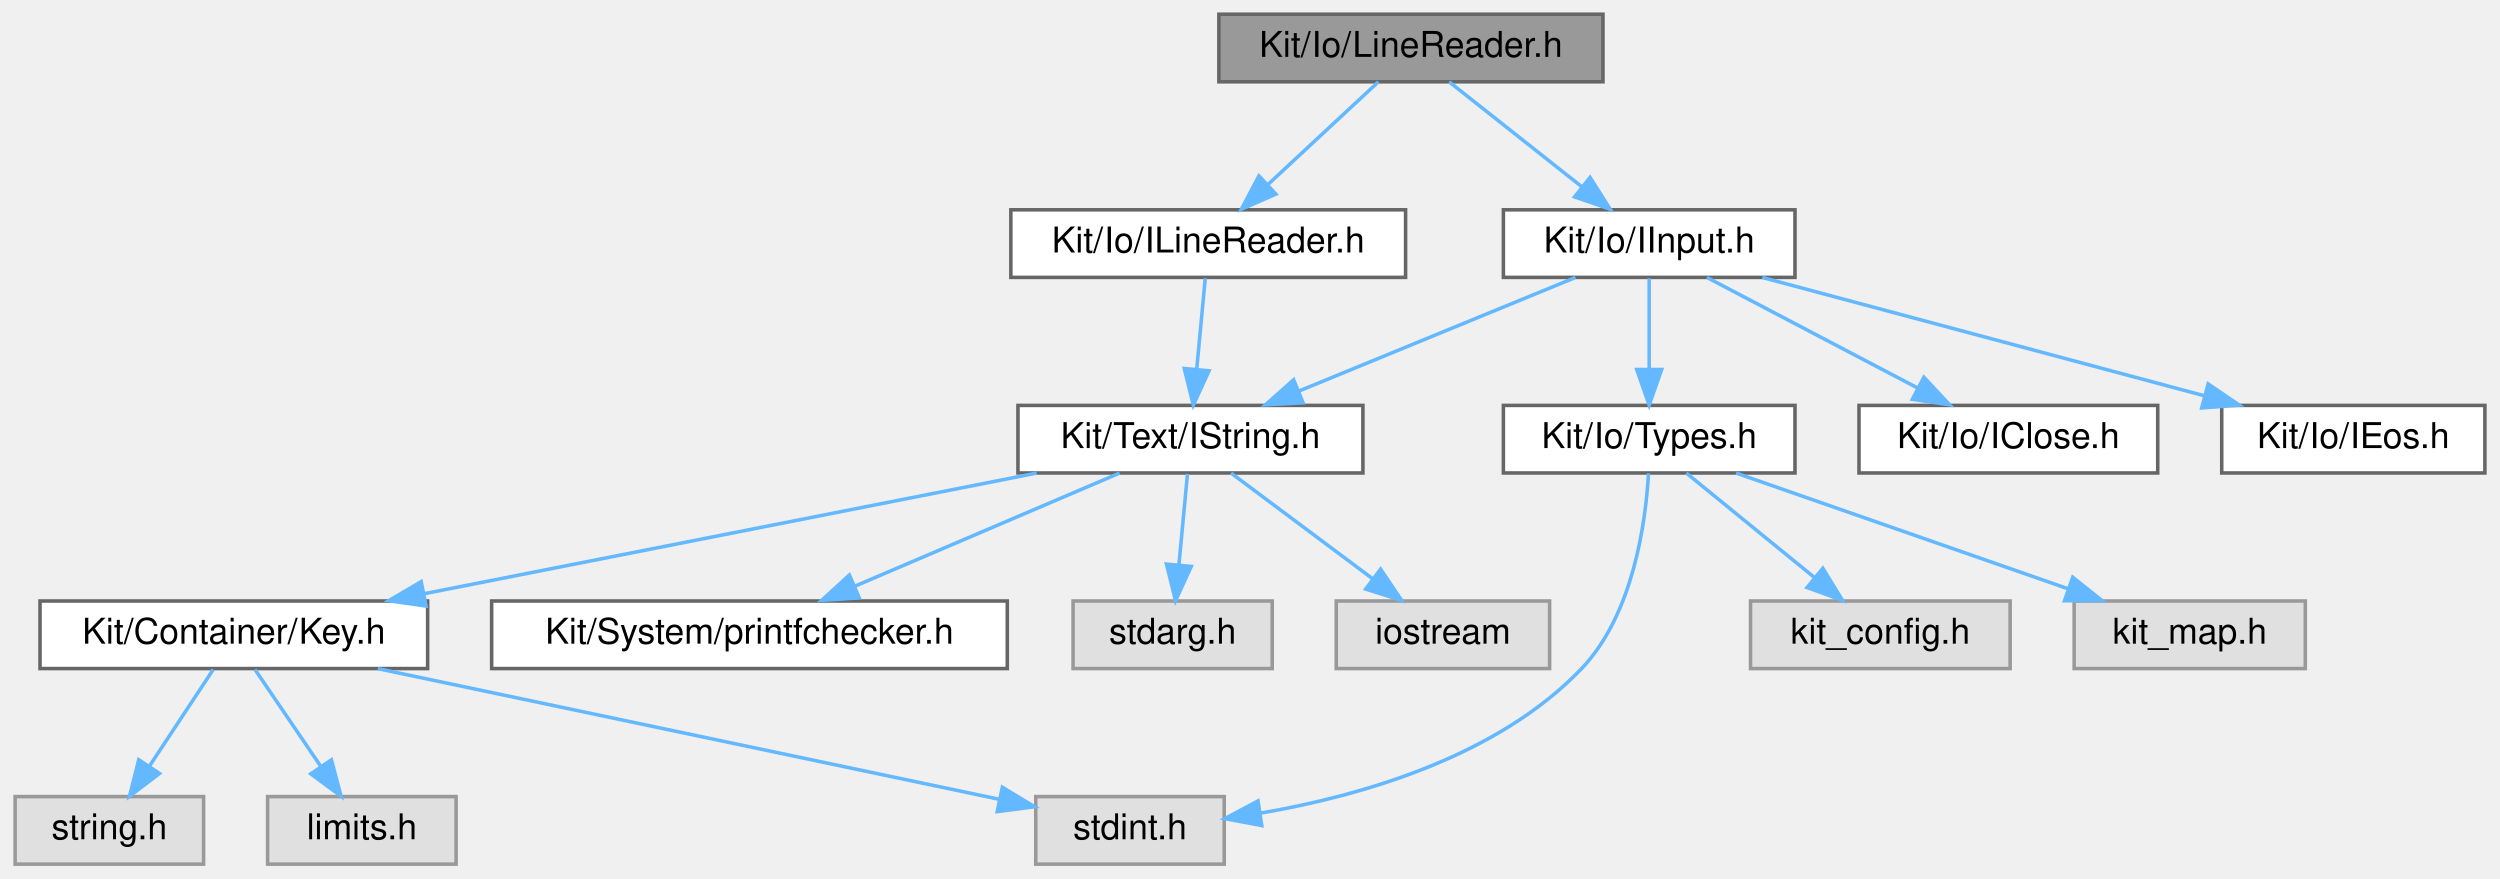
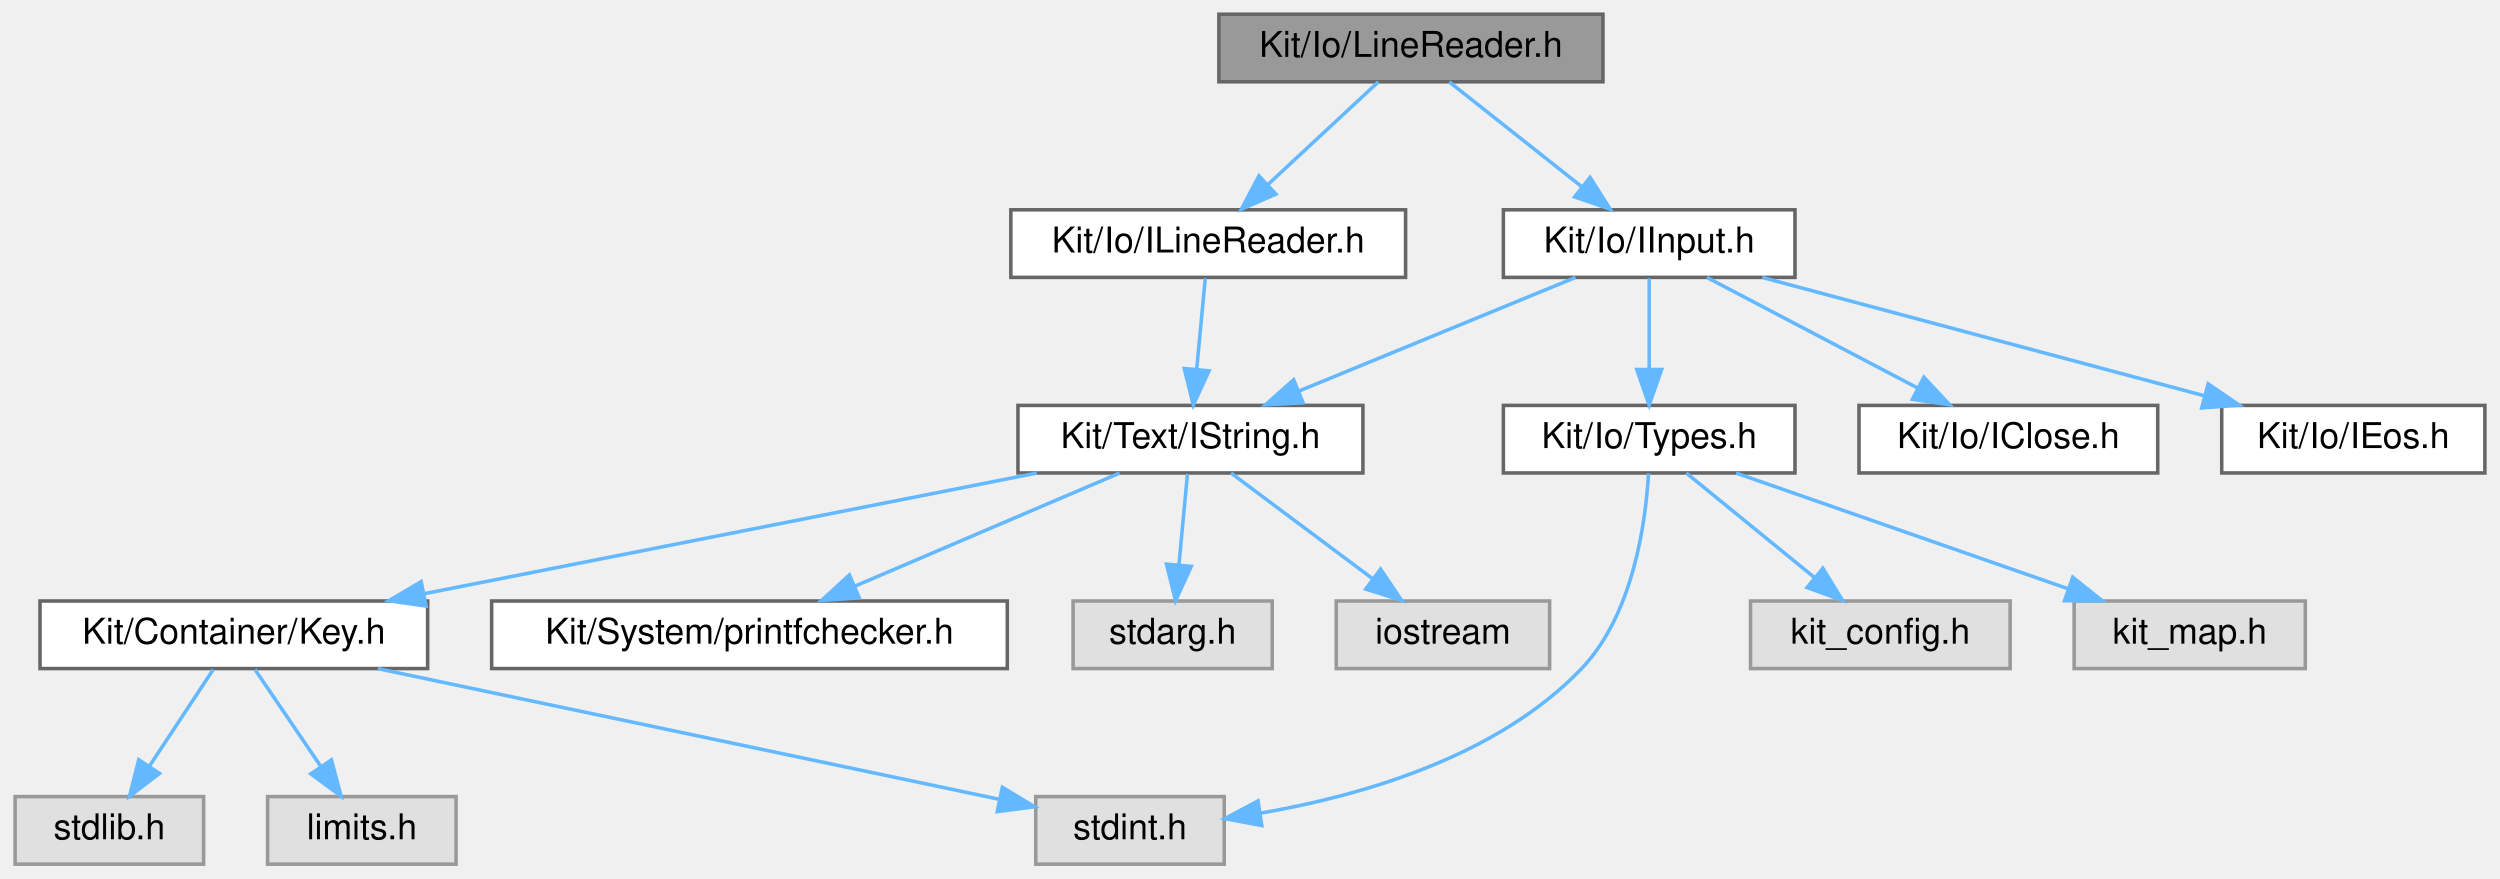
<svg xmlns="http://www.w3.org/2000/svg" xmlns:xlink="http://www.w3.org/1999/xlink" width="703pt" height="247pt" viewBox="0.00 0.00 702.50 247.00">
  <g id="graph0" class="graph" transform="scale(1 1) rotate(0) translate(4 243)">
    <g id="Node000001" class="node">
      <g id="a_Node000001">
        <a xlink:title=" ">
          <polygon fill="#999999" stroke="#666666" points="446.5,-239 338.5,-239 338.5,-220 446.5,-220 446.5,-239" />
          <text text-anchor="middle" x="392.5" y="-227" font-family="Helvetica,sans-Serif" font-size="10.00">Kit/Io/LineReader.h</text>
        </a>
      </g>
    </g>
    <g id="Node000002" class="node">
      <g id="a_Node000002">
        <a xlink:href="_i_line_reader_8h.html" target="_top" xlink:title=" ">
          <polygon fill="white" stroke="#666666" points="391,-184 280,-184 280,-165 391,-165 391,-184" />
          <text text-anchor="middle" x="335.5" y="-172" font-family="Helvetica,sans-Serif" font-size="10.00">Kit/Io/ILineReader.h</text>
        </a>
      </g>
    </g>
    <g id="edge1_Node000001_Node000002" class="edge">
      <g id="a_edge1_Node000001_Node000002">
        <a xlink:title=" ">
          <path fill="none" stroke="#63b8ff" d="M383.34,-219.98C375,-212.23 362.47,-200.58 352.32,-191.14" />
          <polygon fill="#63b8ff" stroke="#63b8ff" points="354.53,-188.42 344.82,-184.17 349.76,-193.54 354.53,-188.42" />
        </a>
      </g>
    </g>
    <g id="Node000011" class="node">
      <g id="a_Node000011">
        <a xlink:href="_i_input_8h.html" target="_top" xlink:title=" ">
          <polygon fill="white" stroke="#666666" points="500.5,-184 418.5,-184 418.5,-165 500.5,-165 500.5,-184" />
          <text text-anchor="middle" x="459.5" y="-172" font-family="Helvetica,sans-Serif" font-size="10.00">Kit/Io/IInput.h</text>
        </a>
      </g>
    </g>
    <g id="edge10_Node000001_Node000011" class="edge">
      <g id="a_edge10_Node000001_Node000011">
        <a xlink:title=" ">
          <path fill="none" stroke="#63b8ff" d="M403.26,-219.98C413.27,-212.07 428.39,-200.11 440.43,-190.58" />
          <polygon fill="#63b8ff" stroke="#63b8ff" points="442.87,-193.12 448.54,-184.17 438.53,-187.63 442.87,-193.12" />
        </a>
      </g>
    </g>
    <g id="Node000003" class="node">
      <g id="a_Node000003">
        <a xlink:href="_i_string_8h.html" target="_top" xlink:title=" ">
          <polygon fill="white" stroke="#666666" points="379,-129 282,-129 282,-110 379,-110 379,-129" />
          <text text-anchor="middle" x="330.5" y="-117" font-family="Helvetica,sans-Serif" font-size="10.00">Kit/Text/IString.h</text>
        </a>
      </g>
    </g>
    <g id="edge2_Node000002_Node000003" class="edge">
      <g id="a_edge2_Node000002_Node000003">
        <a xlink:title=" ">
          <path fill="none" stroke="#63b8ff" d="M334.67,-164.75C334.02,-157.8 333.08,-147.85 332.26,-139.13" />
          <polygon fill="#63b8ff" stroke="#63b8ff" points="335.73,-138.72 331.31,-129.09 328.77,-139.37 335.73,-138.72" />
        </a>
      </g>
    </g>
    <g id="Node000004" class="node">
      <g id="a_Node000004">
        <a xlink:href="_key_8h.html" target="_top" xlink:title=" ">
          <polygon fill="white" stroke="#666666" points="116,-74 7,-74 7,-55 116,-55 116,-74" />
          <text text-anchor="middle" x="61.5" y="-62" font-family="Helvetica,sans-Serif" font-size="10.00">Kit/Container/Key.h</text>
        </a>
      </g>
    </g>
    <g id="edge3_Node000003_Node000004" class="edge">
      <g id="a_edge3_Node000003_Node000004">
        <a xlink:title=" ">
          <path fill="none" stroke="#63b8ff" d="M287.28,-109.98C240.46,-100.76 165.69,-86.03 115.14,-76.07" />
          <polygon fill="#63b8ff" stroke="#63b8ff" points="115.55,-72.58 105.06,-74.08 114.19,-79.45 115.55,-72.58" />
        </a>
      </g>
    </g>
    <g id="Node000008" class="node">
      <g id="a_Node000008">
        <a xlink:href="printfchecker_8h.html" target="_top" xlink:title="This file contains macro that enables the GCC (and Clang) compiler to validate printf flags with thei...">
          <polygon fill="white" stroke="#666666" points="279,-74 134,-74 134,-55 279,-55 279,-74" />
          <text text-anchor="middle" x="206.5" y="-62" font-family="Helvetica,sans-Serif" font-size="10.00">Kit/System/printfchecker.h</text>
        </a>
      </g>
    </g>
    <g id="edge7_Node000003_Node000008" class="edge">
      <g id="a_edge7_Node000003_Node000008">
        <a xlink:title=" ">
          <path fill="none" stroke="#63b8ff" d="M310.58,-109.98C290.45,-101.38 259.12,-87.99 236.09,-78.15" />
          <polygon fill="#63b8ff" stroke="#63b8ff" points="237.36,-74.88 226.79,-74.17 234.6,-81.32 237.36,-74.88" />
        </a>
      </g>
    </g>
    <g id="Node000009" class="node">
      <g id="a_Node000009">
        <a xlink:title=" ">
          <polygon fill="#e0e0e0" stroke="#999999" points="353.5,-74 297.5,-74 297.5,-55 353.5,-55 353.5,-74" />
          <text text-anchor="middle" x="325.5" y="-62" font-family="Helvetica,sans-Serif" font-size="10.00">stdarg.h</text>
        </a>
      </g>
    </g>
    <g id="edge8_Node000003_Node000009" class="edge">
      <g id="a_edge8_Node000003_Node000009">
        <a xlink:title=" ">
          <path fill="none" stroke="#63b8ff" d="M329.67,-109.75C329.02,-102.8 328.08,-92.85 327.26,-84.13" />
          <polygon fill="#63b8ff" stroke="#63b8ff" points="330.73,-83.72 326.31,-74.09 323.77,-84.37 330.73,-83.72" />
        </a>
      </g>
    </g>
    <g id="Node000010" class="node">
      <g id="a_Node000010">
        <a xlink:title=" ">
          <polygon fill="#e0e0e0" stroke="#999999" points="431.5,-74 371.5,-74 371.5,-55 431.5,-55 431.5,-74" />
          <text text-anchor="middle" x="401.5" y="-62" font-family="Helvetica,sans-Serif" font-size="10.00">iostream</text>
        </a>
      </g>
    </g>
    <g id="edge9_Node000003_Node000010" class="edge">
      <g id="a_edge9_Node000003_Node000010">
        <a xlink:title=" ">
          <path fill="none" stroke="#63b8ff" d="M341.91,-109.98C352.61,-102 368.84,-89.88 381.66,-80.31" />
          <polygon fill="#63b8ff" stroke="#63b8ff" points="383.97,-82.96 389.89,-74.17 379.78,-77.35 383.97,-82.96" />
        </a>
      </g>
    </g>
    <g id="Node000005" class="node">
      <g id="a_Node000005">
        <a xlink:title=" ">
          <polygon fill="#e0e0e0" stroke="#999999" points="340,-19 287,-19 287,0 340,0 340,-19" />
          <text text-anchor="middle" x="313.5" y="-7" font-family="Helvetica,sans-Serif" font-size="10.00">stdint.h</text>
        </a>
      </g>
    </g>
    <g id="edge4_Node000004_Node000005" class="edge">
      <g id="a_edge4_Node000004_Node000005">
        <a xlink:title=" ">
          <path fill="none" stroke="#63b8ff" d="M101.99,-54.98C150.23,-44.84 230.15,-28.03 276.71,-18.24" />
          <polygon fill="#63b8ff" stroke="#63b8ff" points="277.61,-21.63 286.67,-16.14 276.17,-14.78 277.61,-21.63" />
        </a>
      </g>
    </g>
    <g id="Node000006" class="node">
      <g id="a_Node000006">
        <a xlink:title=" ">
          <polygon fill="#e0e0e0" stroke="#999999" points="53,-19 0,-19 0,0 53,0 53,-19" />
-           <text text-anchor="middle" x="26.5" y="-7" font-family="Helvetica,sans-Serif" font-size="10.00">string.h</text>
+           <text text-anchor="middle" x="26.5" y="-7" font-family="Helvetica,sans-Serif" font-size="10.00">stdlib.h</text>
        </a>
      </g>
    </g>
    <g id="edge5_Node000004_Node000006" class="edge">
      <g id="a_edge5_Node000004_Node000006">
        <a xlink:title=" ">
          <path fill="none" stroke="#63b8ff" d="M55.72,-54.75C50.88,-47.42 43.82,-36.73 37.86,-27.7" />
          <polygon fill="#63b8ff" stroke="#63b8ff" points="40.6,-25.5 32.17,-19.09 34.76,-29.36 40.6,-25.5" />
        </a>
      </g>
    </g>
    <g id="Node000007" class="node">
      <g id="a_Node000007">
        <a xlink:title=" ">
          <polygon fill="#e0e0e0" stroke="#999999" points="124,-19 71,-19 71,0 124,0 124,-19" />
          <text text-anchor="middle" x="97.5" y="-7" font-family="Helvetica,sans-Serif" font-size="10.00">limits.h</text>
        </a>
      </g>
    </g>
    <g id="edge6_Node000004_Node000007" class="edge">
      <g id="a_edge6_Node000004_Node000007">
        <a xlink:title=" ">
          <path fill="none" stroke="#63b8ff" d="M67.44,-54.75C72.48,-47.34 79.84,-36.5 86.01,-27.41" />
          <polygon fill="#63b8ff" stroke="#63b8ff" points="88.94,-29.33 91.67,-19.09 83.15,-25.39 88.94,-29.33" />
        </a>
      </g>
    </g>
    <g id="edge15_Node000011_Node000003" class="edge">
      <g id="a_edge15_Node000011_Node000003">
        <a xlink:title=" ">
          <path fill="none" stroke="#63b8ff" d="M438.77,-164.98C417.74,-156.34 384.95,-142.87 360.96,-133.02" />
          <polygon fill="#63b8ff" stroke="#63b8ff" points="362.18,-129.73 351.6,-129.17 359.52,-136.21 362.18,-129.73" />
        </a>
      </g>
    </g>
    <g id="Node000012" class="node">
      <g id="a_Node000012">
        <a xlink:href="_types_8h.html" target="_top" xlink:title=" ">
          <polygon fill="white" stroke="#666666" points="500.5,-129 418.5,-129 418.5,-110 500.5,-110 500.5,-129" />
          <text text-anchor="middle" x="459.5" y="-117" font-family="Helvetica,sans-Serif" font-size="10.00">Kit/Io/Types.h</text>
        </a>
      </g>
    </g>
    <g id="edge11_Node000011_Node000012" class="edge">
      <g id="a_edge11_Node000011_Node000012">
        <a xlink:title=" ">
          <path fill="none" stroke="#63b8ff" d="M459.5,-164.75C459.5,-157.8 459.5,-147.85 459.5,-139.13" />
          <polygon fill="#63b8ff" stroke="#63b8ff" points="463,-139.09 459.5,-129.09 456,-139.09 463,-139.09" />
        </a>
      </g>
    </g>
    <g id="Node000015" class="node">
      <g id="a_Node000015">
        <a xlink:href="_io_2_i_close_8h.html" target="_top" xlink:title=" ">
          <polygon fill="white" stroke="#666666" points="602.5,-129 518.5,-129 518.5,-110 602.5,-110 602.5,-129" />
          <text text-anchor="middle" x="560.5" y="-117" font-family="Helvetica,sans-Serif" font-size="10.00">Kit/Io/IClose.h</text>
        </a>
      </g>
    </g>
    <g id="edge16_Node000011_Node000015" class="edge">
      <g id="a_edge16_Node000011_Node000015">
        <a xlink:title=" ">
          <path fill="none" stroke="#63b8ff" d="M475.73,-164.98C491.68,-156.61 516.28,-143.7 534.88,-133.95" />
          <polygon fill="#63b8ff" stroke="#63b8ff" points="536.75,-136.92 543.98,-129.17 533.5,-130.72 536.75,-136.92" />
        </a>
      </g>
    </g>
    <g id="Node000016" class="node">
      <g id="a_Node000016">
        <a xlink:href="_i_eos_8h.html" target="_top" xlink:title=" ">
          <polygon fill="white" stroke="#666666" points="694.5,-129 620.5,-129 620.5,-110 694.5,-110 694.5,-129" />
          <text text-anchor="middle" x="657.5" y="-117" font-family="Helvetica,sans-Serif" font-size="10.00">Kit/Io/IEos.h</text>
        </a>
      </g>
    </g>
    <g id="edge17_Node000011_Node000016" class="edge">
      <g id="a_edge17_Node000011_Node000016">
        <a xlink:title=" ">
          <path fill="none" stroke="#63b8ff" d="M491.31,-164.98C524.99,-155.97 578.3,-141.7 615.42,-131.76" />
          <polygon fill="#63b8ff" stroke="#63b8ff" points="616.68,-135.05 625.44,-129.08 614.87,-128.29 616.68,-135.05" />
        </a>
      </g>
    </g>
    <g id="edge14_Node000012_Node000005" class="edge">
      <g id="a_edge14_Node000012_Node000005">
        <a xlink:title=" ">
          <path fill="none" stroke="#63b8ff" d="M459.31,-109.89C458.54,-96.42 455.12,-70.31 440.5,-55 416.79,-30.17 378.45,-19.18 350.09,-14.33" />
          <polygon fill="#63b8ff" stroke="#63b8ff" points="350.56,-10.86 340.14,-12.8 349.5,-17.78 350.56,-10.86" />
        </a>
      </g>
    </g>
    <g id="Node000013" class="node">
      <g id="a_Node000013">
        <a xlink:title=" ">
          <polygon fill="#e0e0e0" stroke="#999999" points="561,-74 488,-74 488,-55 561,-55 561,-74" />
          <text text-anchor="middle" x="524.5" y="-62" font-family="Helvetica,sans-Serif" font-size="10.00">kit_config.h</text>
        </a>
      </g>
    </g>
    <g id="edge12_Node000012_Node000013" class="edge">
      <g id="a_edge12_Node000012_Node000013">
        <a xlink:title=" ">
          <path fill="none" stroke="#63b8ff" d="M469.94,-109.98C479.65,-102.07 494.32,-90.11 506,-80.58" />
          <polygon fill="#63b8ff" stroke="#63b8ff" points="508.33,-83.2 513.87,-74.17 503.9,-77.78 508.33,-83.2" />
        </a>
      </g>
    </g>
    <g id="Node000014" class="node">
      <g id="a_Node000014">
        <a xlink:title=" ">
          <polygon fill="#e0e0e0" stroke="#999999" points="644,-74 579,-74 579,-55 644,-55 644,-74" />
          <text text-anchor="middle" x="611.5" y="-62" font-family="Helvetica,sans-Serif" font-size="10.00">kit_map.h</text>
        </a>
      </g>
    </g>
    <g id="edge13_Node000012_Node000014" class="edge">
      <g id="a_edge13_Node000012_Node000014">
        <a xlink:title=" ">
          <path fill="none" stroke="#63b8ff" d="M483.92,-109.98C509.22,-101.16 548.95,-87.31 577.36,-77.41" />
          <polygon fill="#63b8ff" stroke="#63b8ff" points="578.6,-80.68 586.89,-74.08 576.29,-74.07 578.6,-80.68" />
        </a>
      </g>
    </g>
  </g>
</svg>
